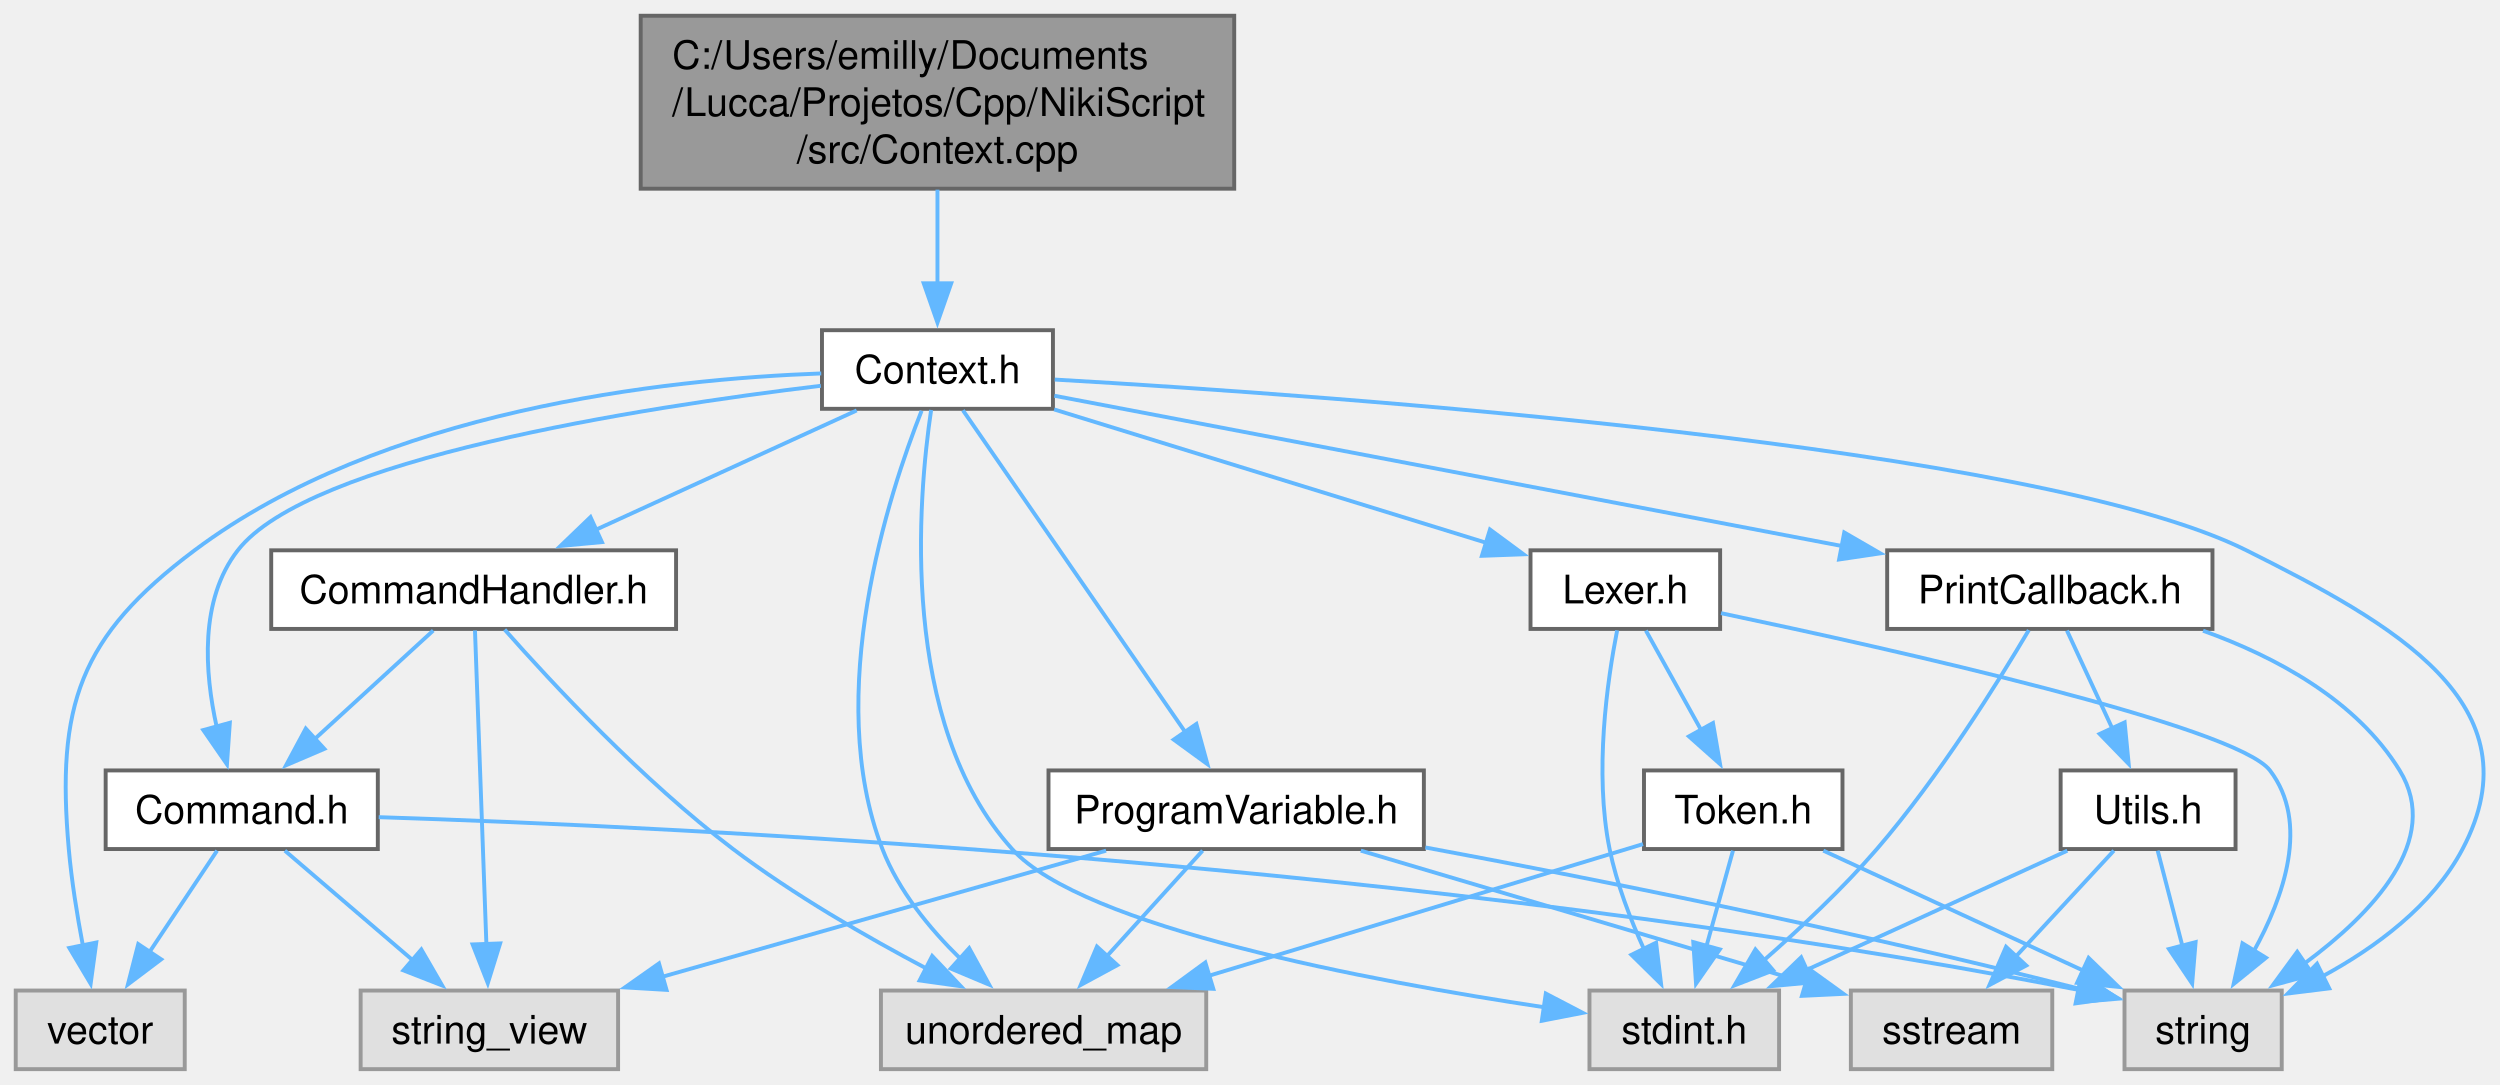
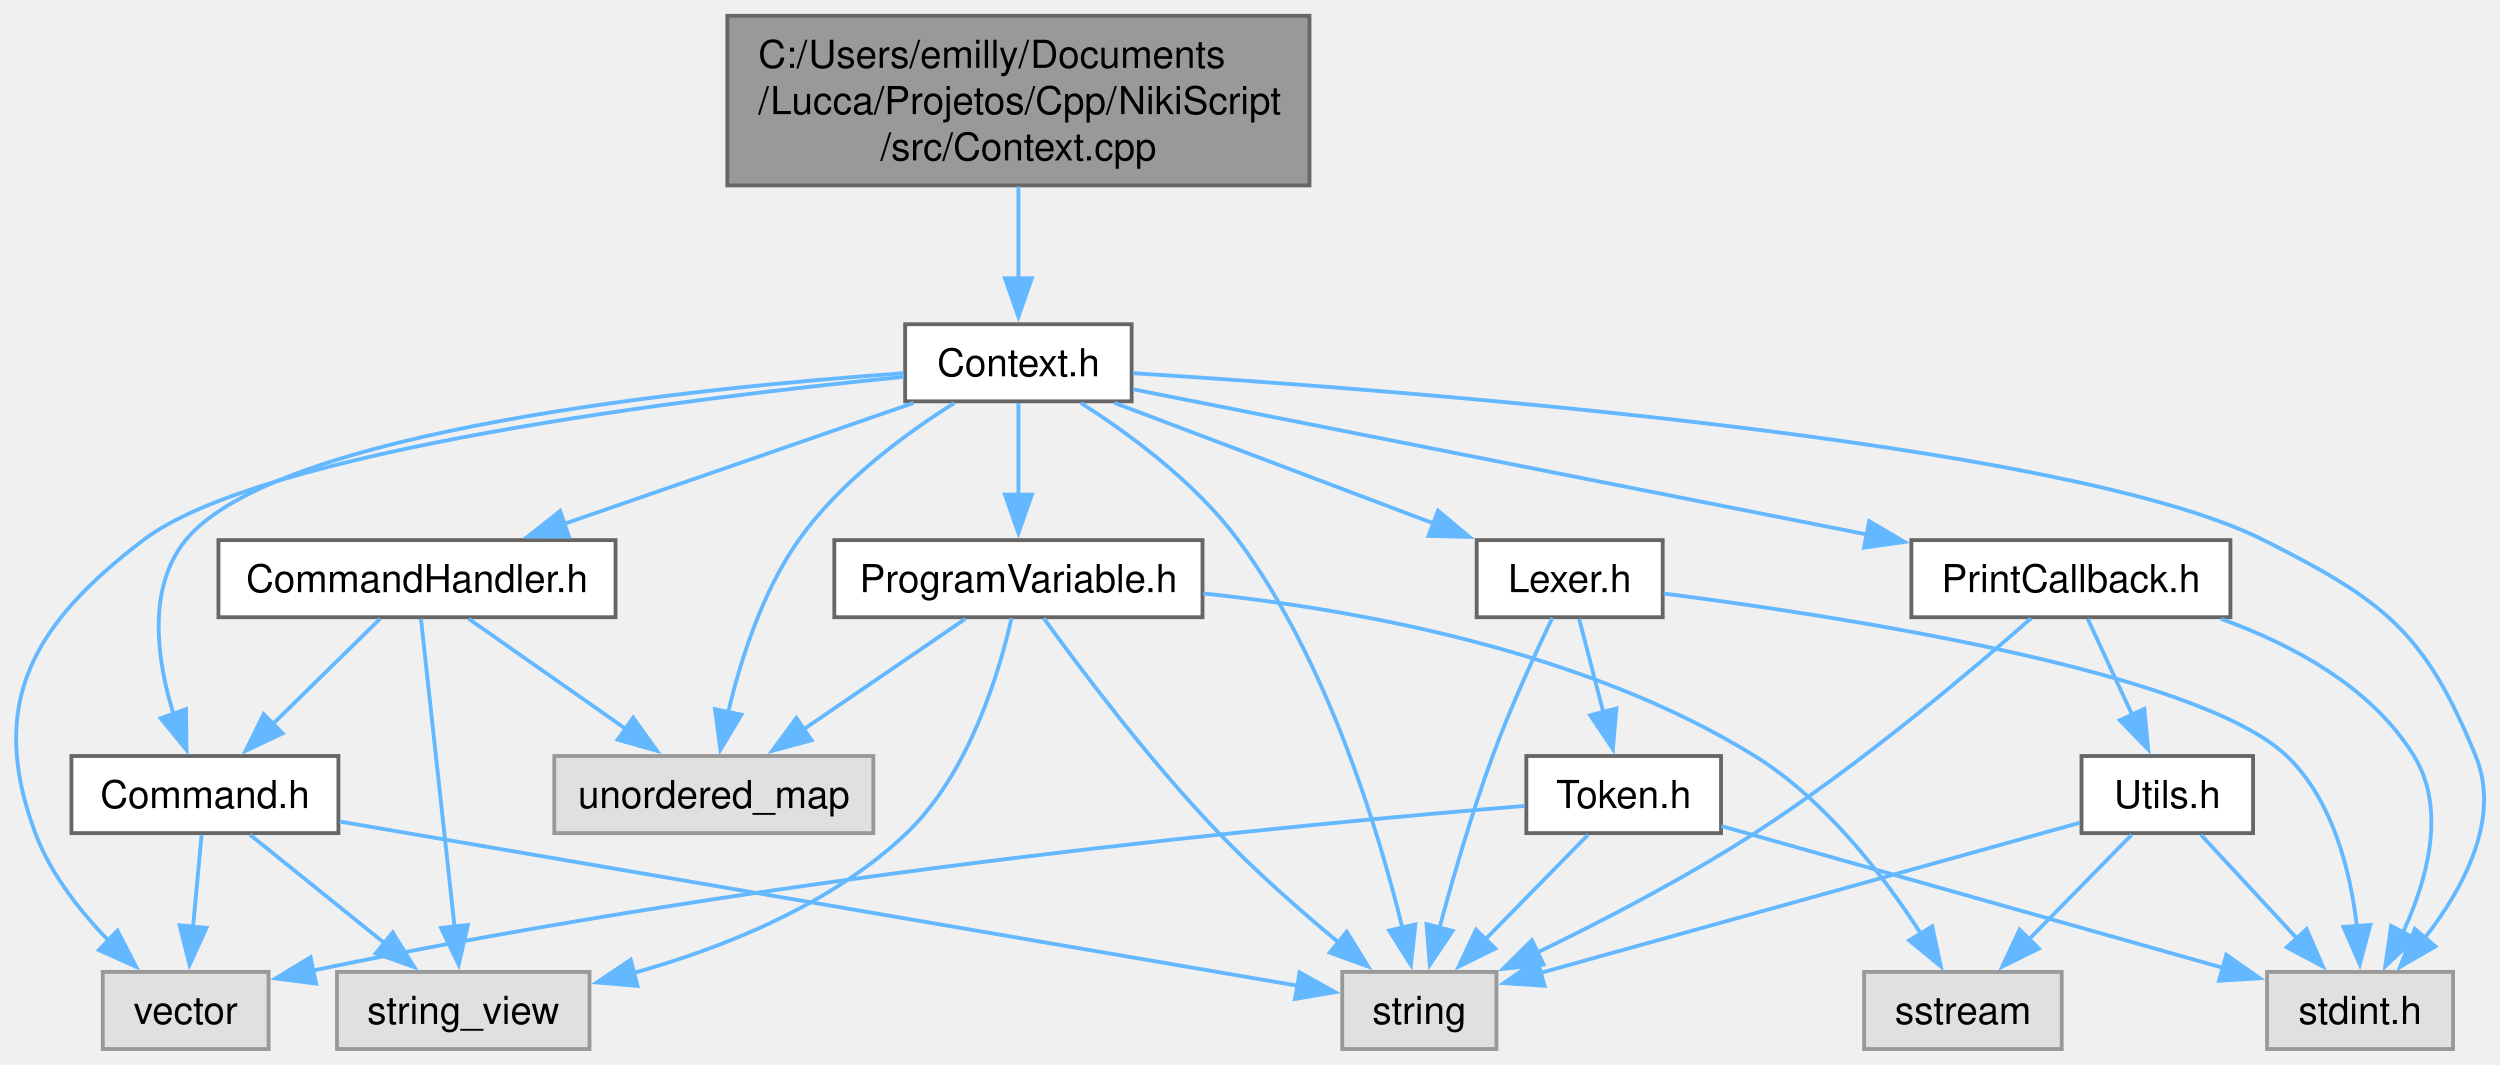
- <svg xmlns="http://www.w3.org/2000/svg" xmlns:xlink="http://www.w3.org/1999/xlink" width="636pt" height="276pt" viewBox="0.00 0.00 636.03 276.00">
+ <svg xmlns="http://www.w3.org/2000/svg" xmlns:xlink="http://www.w3.org/1999/xlink" width="648pt" height="276pt" viewBox="0.00 0.00 648.46 276.00">
  <g id="graph0" class="graph" transform="scale(1 1) rotate(0) translate(4 272)">
    <g id="Node000001" class="node">
      <g id="a_Node000001">
        <a xlink:title=" ">
-           <polygon fill="#999999" stroke="#666666" points="310,-268 159,-268 159,-224 310,-224 310,-268" />
-           <text text-anchor="start" x="167" y="-254.5" font-family="Helvetica,sans-Serif" font-size="10.00">C:/Users/emilly/Documents</text>
-           <text text-anchor="start" x="167" y="-242.5" font-family="Helvetica,sans-Serif" font-size="10.00">/Lucca/Projetos/Cpp/NikiScript</text>
-           <text text-anchor="middle" x="234.5" y="-230.5" font-family="Helvetica,sans-Serif" font-size="10.00">/src/Context.cpp</text>
+           <polygon fill="#999999" stroke="#666666" points="335.66,-268 184.66,-268 184.66,-224 335.66,-224 335.66,-268" />
+           <text text-anchor="start" x="192.66" y="-254.5" font-family="Helvetica,sans-Serif" font-size="10.00">C:/Users/emilly/Documents</text>
+           <text text-anchor="start" x="192.66" y="-242.5" font-family="Helvetica,sans-Serif" font-size="10.00">/Lucca/Projetos/Cpp/NikiScript</text>
+           <text text-anchor="middle" x="260.16" y="-230.5" font-family="Helvetica,sans-Serif" font-size="10.00">/src/Context.cpp</text>
        </a>
      </g>
    </g>
    <g id="Node000002" class="node">
      <g id="a_Node000002">
        <a xlink:href="_context_8h.html" target="_top" xlink:title=" ">
-           <polygon fill="white" stroke="#666666" points="263.88,-188 205.12,-188 205.12,-168 263.88,-168 263.88,-188" />
-           <text text-anchor="middle" x="234.5" y="-174.5" font-family="Helvetica,sans-Serif" font-size="10.00">Context.h</text>
+           <polygon fill="white" stroke="#666666" points="289.53,-188 230.78,-188 230.78,-168 289.53,-168 289.53,-188" />
+           <text text-anchor="middle" x="260.16" y="-174.5" font-family="Helvetica,sans-Serif" font-size="10.00">Context.h</text>
        </a>
      </g>
    </g>
    <g id="edge1_Node000001_Node000002" class="edge">
      <g id="a_edge1_Node000001_Node000002">
        <a xlink:title=" ">
-           <path fill="none" stroke="#63b8ff" d="M234.5,-223.75C234.5,-216.13 234.5,-207.53 234.5,-199.93" />
-           <polygon fill="#63b8ff" stroke="#63b8ff" points="238,-199.93 234.5,-189.93 231,-199.93 238,-199.93" />
+           <path fill="none" stroke="#63b8ff" d="M260.16,-223.75C260.16,-216.13 260.16,-207.53 260.16,-199.93" />
+           <polygon fill="#63b8ff" stroke="#63b8ff" points="263.66,-199.93 260.16,-189.93 256.66,-199.93 263.66,-199.93" />
        </a>
      </g>
    </g>
    <g id="Node000003" class="node">
      <g id="a_Node000003">
        <a xlink:title=" ">
-           <polygon fill="#e0e0e0" stroke="#999999" points="43,-20 0,-20 0,0 43,0 43,-20" />
-           <text text-anchor="middle" x="21.5" y="-6.5" font-family="Helvetica,sans-Serif" font-size="10.00">vector</text>
+           <polygon fill="#e0e0e0" stroke="#999999" points="65.66,-20 22.66,-20 22.66,0 65.66,0 65.66,-20" />
+           <text text-anchor="middle" x="44.16" y="-6.5" font-family="Helvetica,sans-Serif" font-size="10.00">vector</text>
        </a>
      </g>
    </g>
    <g id="edge2_Node000002_Node000003" class="edge">
      <g id="a_edge2_Node000002_Node000003">
        <a xlink:title=" ">
-           <path fill="none" stroke="#63b8ff" d="M204.93,-177C164.94,-175.55 93.16,-167.68 45.5,-132 16.16,-110.03 10.28,-92.51 13.5,-56 14.21,-47.9 15.64,-39.08 17.09,-31.41" />
-           <polygon fill="#63b8ff" stroke="#63b8ff" points="20.49,-32.22 19.06,-21.73 13.64,-30.83 20.49,-32.22" />
+           <path fill="none" stroke="#63b8ff" d="M230.44,-174.35C176.18,-169.01 63.83,-155.39 33.16,-132 4.53,-110.17 -7.42,-89.73 5.16,-56 9.14,-45.33 16.92,-35.51 24.48,-27.79" />
+           <polygon fill="#63b8ff" stroke="#63b8ff" points="26.46,-30.73 31.32,-21.32 21.65,-25.65 26.46,-30.73" />
        </a>
      </g>
    </g>
    <g id="Node000004" class="node">
      <g id="a_Node000004">
        <a xlink:title=" ">
-           <polygon fill="#e0e0e0" stroke="#999999" points="448.62,-20 400.38,-20 400.38,0 448.62,0 448.62,-20" />
-           <text text-anchor="middle" x="424.5" y="-6.5" font-family="Helvetica,sans-Serif" font-size="10.00">stdint.h</text>
+           <polygon fill="#e0e0e0" stroke="#999999" points="632.28,-20 584.03,-20 584.03,0 632.28,0 632.28,-20" />
+           <text text-anchor="middle" x="608.16" y="-6.5" font-family="Helvetica,sans-Serif" font-size="10.00">stdint.h</text>
        </a>
      </g>
    </g>
    <g id="edge3_Node000002_Node000004" class="edge">
      <g id="a_edge3_Node000002_Node000004">
        <a xlink:title=" ">
-           <path fill="none" stroke="#63b8ff" d="M232.89,-167.71C229.57,-145.35 224.57,-88.03 253.5,-56 271.44,-36.13 344.31,-22.45 388.93,-15.74" />
-           <polygon fill="#63b8ff" stroke="#63b8ff" points="389.27,-19.23 398.66,-14.33 388.26,-12.31 389.27,-19.23" />
+           <path fill="none" stroke="#63b8ff" d="M289.87,-175.3C359.66,-170.93 531.96,-157.78 583.16,-132 614.32,-116.31 624.95,-108.29 638.16,-76 644.82,-59.71 634.93,-41.55 624.76,-28.57" />
+           <polygon fill="#63b8ff" stroke="#63b8ff" points="627.69,-26.61 618.53,-21.29 622.37,-31.17 627.69,-26.61" />
        </a>
      </g>
    </g>
    <g id="Node000005" class="node">
      <g id="a_Node000005">
        <a xlink:title=" ">
-           <polygon fill="#e0e0e0" stroke="#999999" points="576.5,-20 536.5,-20 536.5,0 576.5,0 576.5,-20" />
-           <text text-anchor="middle" x="556.5" y="-6.5" font-family="Helvetica,sans-Serif" font-size="10.00">string</text>
+           <polygon fill="#e0e0e0" stroke="#999999" points="384.16,-20 344.16,-20 344.16,0 384.16,0 384.16,-20" />
+           <text text-anchor="middle" x="364.16" y="-6.5" font-family="Helvetica,sans-Serif" font-size="10.00">string</text>
        </a>
      </g>
    </g>
    <g id="edge4_Node000002_Node000005" class="edge">
      <g id="a_edge4_Node000002_Node000005">
        <a xlink:title=" ">
-           <path fill="none" stroke="#63b8ff" d="M264.34,-175.44C335.75,-171.31 514.49,-158.55 567.5,-132 604.78,-113.33 641.98,-92.86 622.5,-56 614.86,-41.54 600.25,-30.85 586.71,-23.53" />
-           <polygon fill="#63b8ff" stroke="#63b8ff" points="588.58,-20.55 578.06,-19.25 585.48,-26.82 588.58,-20.55" />
+           <path fill="none" stroke="#63b8ff" d="M276.37,-167.58C288.98,-159.53 306.14,-146.9 317.16,-132 340.19,-100.84 353.49,-56.95 359.74,-31.49" />
+           <polygon fill="#63b8ff" stroke="#63b8ff" points="363.14,-32.32 361.97,-21.79 356.31,-30.74 363.14,-32.32" />
        </a>
      </g>
    </g>
    <g id="Node000006" class="node">
      <g id="a_Node000006">
        <a xlink:title=" ">
-           <polygon fill="#e0e0e0" stroke="#999999" points="302.88,-20 220.12,-20 220.12,0 302.88,0 302.88,-20" />
-           <text text-anchor="middle" x="261.5" y="-6.5" font-family="Helvetica,sans-Serif" font-size="10.00">unordered_map</text>
+           <polygon fill="#e0e0e0" stroke="#999999" points="222.53,-76 139.78,-76 139.78,-56 222.53,-56 222.53,-76" />
+           <text text-anchor="middle" x="181.16" y="-62.5" font-family="Helvetica,sans-Serif" font-size="10.00">unordered_map</text>
        </a>
      </g>
    </g>
    <g id="edge5_Node000002_Node000006" class="edge">
      <g id="a_edge5_Node000002_Node000006">
        <a xlink:title=" ">
-           <path fill="none" stroke="#63b8ff" d="M230.47,-167.51C222.19,-146.59 205.3,-95.24 220.5,-56 224.6,-45.4 232.49,-35.77 240.27,-28.16" />
-           <polygon fill="#63b8ff" stroke="#63b8ff" points="242.57,-30.79 247.66,-21.49 237.89,-25.59 242.57,-30.79" />
+           <path fill="none" stroke="#63b8ff" d="M243.51,-167.55C230.82,-159.56 213.77,-147.04 203.16,-132 193.69,-118.58 188.04,-100.78 184.84,-87.19" />
+           <polygon fill="#63b8ff" stroke="#63b8ff" points="188.32,-86.72 182.86,-77.63 181.47,-88.14 188.32,-86.72" />
        </a>
      </g>
    </g>
    <g id="Node000007" class="node">
      <g id="a_Node000007">
        <a xlink:href="_command_8h.html" target="_top" xlink:title=" ">
-           <polygon fill="white" stroke="#666666" points="92.12,-76 22.88,-76 22.88,-56 92.12,-56 92.12,-76" />
-           <text text-anchor="middle" x="57.5" y="-62.5" font-family="Helvetica,sans-Serif" font-size="10.00">Command.h</text>
+           <polygon fill="white" stroke="#666666" points="83.78,-76 14.53,-76 14.53,-56 83.78,-56 83.78,-76" />
+           <text text-anchor="middle" x="49.16" y="-62.5" font-family="Helvetica,sans-Serif" font-size="10.00">Command.h</text>
        </a>
      </g>
    </g>
    <g id="edge6_Node000002_Node000007" class="edge">
      <g id="a_edge6_Node000002_Node000007">
        <a xlink:title=" ">
-           <path fill="none" stroke="#63b8ff" d="M204.83,-173.86C159.05,-168.33 74.57,-155.2 56.5,-132 46.74,-119.46 48.02,-101.06 51.14,-87.03" />
-           <polygon fill="#63b8ff" stroke="#63b8ff" points="54.47,-88.12 53.74,-77.55 47.72,-86.27 54.47,-88.12" />
+           <path fill="none" stroke="#63b8ff" d="M230.34,-175.29C176.69,-171.52 67.3,-160.46 44.16,-132 34.01,-119.51 36.67,-100.85 41.05,-86.72" />
+           <polygon fill="#63b8ff" stroke="#63b8ff" points="44.25,-88.16 44.37,-77.57 37.67,-85.78 44.25,-88.16" />
        </a>
      </g>
    </g>
    <g id="Node000009" class="node">
      <g id="a_Node000009">
        <a xlink:href="_command_handler_8h.html" target="_top" xlink:title=" ">
-           <polygon fill="white" stroke="#666666" points="168,-132 65,-132 65,-112 168,-112 168,-132" />
-           <text text-anchor="middle" x="116.5" y="-118.5" font-family="Helvetica,sans-Serif" font-size="10.00">CommandHandler.h</text>
+           <polygon fill="white" stroke="#666666" points="155.66,-132 52.66,-132 52.66,-112 155.66,-112 155.66,-132" />
+           <text text-anchor="middle" x="104.16" y="-118.5" font-family="Helvetica,sans-Serif" font-size="10.00">CommandHandler.h</text>
        </a>
      </g>
    </g>
    <g id="edge10_Node000002_Node000009" class="edge">
      <g id="a_edge10_Node000002_Node000009">
        <a xlink:title=" ">
-           <path fill="none" stroke="#63b8ff" d="M213.95,-167.59C195.62,-159.21 168.51,-146.8 147.54,-137.21" />
-           <polygon fill="#63b8ff" stroke="#63b8ff" points="149.14,-134.09 138.59,-133.11 146.23,-140.45 149.14,-134.09" />
+           <path fill="none" stroke="#63b8ff" d="M232.99,-167.59C207.86,-158.9 170.28,-145.89 142.18,-136.16" />
+           <polygon fill="#63b8ff" stroke="#63b8ff" points="143.57,-132.94 132.97,-132.97 141.28,-139.55 143.57,-132.94" />
        </a>
      </g>
    </g>
    <g id="Node000010" class="node">
      <g id="a_Node000010">
        <a xlink:href="_print_callback_8h.html" target="_top" xlink:title=" ">
-           <polygon fill="white" stroke="#666666" points="558.88,-132 476.12,-132 476.12,-112 558.88,-112 558.88,-132" />
-           <text text-anchor="middle" x="517.5" y="-118.5" font-family="Helvetica,sans-Serif" font-size="10.00">PrintCallback.h</text>
+           <polygon fill="white" stroke="#666666" points="574.53,-132 491.78,-132 491.78,-112 574.53,-112 574.53,-132" />
+           <text text-anchor="middle" x="533.16" y="-118.5" font-family="Helvetica,sans-Serif" font-size="10.00">PrintCallback.h</text>
        </a>
      </g>
    </g>
    <g id="edge14_Node000002_Node000010" class="edge">
      <g id="a_edge14_Node000002_Node000010">
        <a xlink:title=" ">
-           <path fill="none" stroke="#63b8ff" d="M264.25,-171.32C311.85,-162.24 405.75,-144.32 464.88,-133.04" />
-           <polygon fill="#63b8ff" stroke="#63b8ff" points="465.2,-136.54 474.37,-131.23 463.89,-129.67 465.2,-136.54" />
+           <path fill="none" stroke="#63b8ff" d="M289.89,-171.12C335.53,-162.09 423.51,-144.69 480.21,-133.47" />
+           <polygon fill="#63b8ff" stroke="#63b8ff" points="480.85,-136.92 489.98,-131.54 479.49,-130.05 480.85,-136.92" />
        </a>
      </g>
    </g>
    <g id="Node000013" class="node">
      <g id="a_Node000013">
        <a xlink:href="_program_variable_8h.html" target="_top" xlink:title=" ">
-           <polygon fill="white" stroke="#666666" points="358.25,-76 262.75,-76 262.75,-56 358.25,-56 358.25,-76" />
-           <text text-anchor="middle" x="310.5" y="-62.5" font-family="Helvetica,sans-Serif" font-size="10.00">ProgramVariable.h</text>
+           <polygon fill="white" stroke="#666666" points="307.91,-132 212.41,-132 212.41,-112 307.91,-112 307.91,-132" />
+           <text text-anchor="middle" x="260.16" y="-118.5" font-family="Helvetica,sans-Serif" font-size="10.00">ProgramVariable.h</text>
        </a>
      </g>
    </g>
    <g id="edge21_Node000002_Node000013" class="edge">
      <g id="a_edge21_Node000002_Node000013">
        <a xlink:title=" ">
-           <path fill="none" stroke="#63b8ff" d="M240.98,-167.62C253.49,-149.52 281.17,-109.45 297.58,-85.7" />
-           <polygon fill="#63b8ff" stroke="#63b8ff" points="300.37,-87.82 303.18,-77.6 294.61,-83.84 300.37,-87.82" />
+           <path fill="none" stroke="#63b8ff" d="M260.16,-167.59C260.16,-161.01 260.16,-151.96 260.16,-143.73" />
+           <polygon fill="#63b8ff" stroke="#63b8ff" points="263.66,-143.81 260.16,-133.81 256.66,-143.81 263.66,-143.81" />
        </a>
      </g>
    </g>
    <g id="Node000014" class="node">
      <g id="a_Node000014">
        <a xlink:href="_lexer_8h.html" target="_top" xlink:title=" ">
-           <polygon fill="white" stroke="#666666" points="433.62,-132 385.38,-132 385.38,-112 433.62,-112 433.62,-132" />
-           <text text-anchor="middle" x="409.5" y="-118.5" font-family="Helvetica,sans-Serif" font-size="10.00">Lexer.h</text>
+           <polygon fill="white" stroke="#666666" points="427.28,-132 379.03,-132 379.03,-112 427.28,-112 427.28,-132" />
+           <text text-anchor="middle" x="403.16" y="-118.5" font-family="Helvetica,sans-Serif" font-size="10.00">Lexer.h</text>
        </a>
      </g>
    </g>
    <g id="edge26_Node000002_Node000014" class="edge">
      <g id="a_edge26_Node000002_Node000014">
        <a xlink:title=" ">
-           <path fill="none" stroke="#63b8ff" d="M264.19,-167.84C294.63,-158.45 341.97,-143.84 374.29,-133.86" />
-           <polygon fill="#63b8ff" stroke="#63b8ff" points="375.07,-137.29 383.6,-130.99 373.01,-130.6 375.07,-137.29" />
+           <path fill="none" stroke="#63b8ff" d="M285.07,-167.59C308.03,-158.92 342.36,-145.96 368.09,-136.24" />
+           <polygon fill="#63b8ff" stroke="#63b8ff" points="369,-139.64 377.12,-132.83 366.53,-133.09 369,-139.64" />
        </a>
      </g>
    </g>
    <g id="edge7_Node000007_Node000003" class="edge">
      <g id="a_edge7_Node000007_Node000003">
        <a xlink:title=" ">
-           <path fill="none" stroke="#63b8ff" d="M51.23,-55.59C46.48,-48.47 39.8,-38.45 33.98,-29.72" />
-           <polygon fill="#63b8ff" stroke="#63b8ff" points="37,-27.94 28.54,-21.56 31.17,-31.82 37,-27.94" />
+           <path fill="none" stroke="#63b8ff" d="M48.29,-55.59C47.68,-49.01 46.84,-39.96 46.08,-31.73" />
+           <polygon fill="#63b8ff" stroke="#63b8ff" points="49.57,-31.44 45.16,-21.81 42.6,-32.09 49.57,-31.44" />
        </a>
      </g>
    </g>
    <g id="edge9_Node000007_Node000005" class="edge">
      <g id="a_edge9_Node000007_Node000005">
        <a xlink:title=" ">
-           <path fill="none" stroke="#63b8ff" d="M92.35,-64.11C169.12,-61.62 358.59,-52.64 525.11,-20.1" />
-           <polygon fill="#63b8ff" stroke="#63b8ff" points="525.43,-23.6 534.56,-18.22 524.06,-16.74 525.43,-23.6" />
+           <path fill="none" stroke="#63b8ff" d="M84.07,-59.01C145.82,-48.43 273.33,-26.57 332.6,-16.41" />
+           <polygon fill="#63b8ff" stroke="#63b8ff" points="333.08,-19.88 342.34,-14.74 331.89,-12.98 333.08,-19.88" />
        </a>
      </g>
    </g>
    <g id="Node000008" class="node">
      <g id="a_Node000008">
        <a xlink:title=" ">
-           <polygon fill="#e0e0e0" stroke="#999999" points="153.25,-20 87.75,-20 87.75,0 153.25,0 153.25,-20" />
-           <text text-anchor="middle" x="120.5" y="-6.5" font-family="Helvetica,sans-Serif" font-size="10.00">string_view</text>
+           <polygon fill="#e0e0e0" stroke="#999999" points="148.91,-20 83.41,-20 83.41,0 148.91,0 148.91,-20" />
+           <text text-anchor="middle" x="116.16" y="-6.5" font-family="Helvetica,sans-Serif" font-size="10.00">string_view</text>
        </a>
      </g>
    </g>
    <g id="edge8_Node000007_Node000008" class="edge">
      <g id="a_edge8_Node000007_Node000008">
        <a xlink:title=" ">
-           <path fill="none" stroke="#63b8ff" d="M68.47,-55.59C77.42,-47.93 90.27,-36.91 100.96,-27.75" />
-           <polygon fill="#63b8ff" stroke="#63b8ff" points="103.19,-30.45 108.5,-21.28 98.63,-25.13 103.19,-30.45" />
+           <path fill="none" stroke="#63b8ff" d="M60.83,-55.59C70.44,-47.85 84.29,-36.69 95.73,-27.47" />
+           <polygon fill="#63b8ff" stroke="#63b8ff" points="97.85,-30.25 103.44,-21.25 93.46,-24.8 97.85,-30.25" />
        </a>
      </g>
    </g>
    <g id="edge11_Node000009_Node000006" class="edge">
      <g id="a_edge11_Node000009_Node000006">
        <a xlink:title=" ">
-           <path fill="none" stroke="#63b8ff" d="M124.39,-111.83C136.16,-98.51 159.42,-73.47 182.5,-56 197.84,-44.39 216.48,-33.64 231.8,-25.55" />
-           <polygon fill="#63b8ff" stroke="#63b8ff" points="233.16,-28.79 240.45,-21.1 229.96,-22.57 233.16,-28.79" />
+           <path fill="none" stroke="#63b8ff" d="M117.57,-111.59C128.77,-103.74 144.97,-92.38 158.22,-83.09" />
+           <polygon fill="#63b8ff" stroke="#63b8ff" points="160.23,-85.96 166.4,-77.35 156.21,-80.22 160.23,-85.96" />
        </a>
      </g>
    </g>
    <g id="edge13_Node000009_Node000007" class="edge">
      <g id="a_edge13_Node000009_Node000007">
        <a xlink:title=" ">
-           <path fill="none" stroke="#63b8ff" d="M106.22,-111.59C97.93,-104.01 86.05,-93.13 76.1,-84.02" />
-           <polygon fill="#63b8ff" stroke="#63b8ff" points="78.52,-81.49 68.78,-77.32 73.79,-86.65 78.52,-81.49" />
+           <path fill="none" stroke="#63b8ff" d="M94.58,-111.59C86.93,-104.08 76,-93.35 66.78,-84.3" />
+           <polygon fill="#63b8ff" stroke="#63b8ff" points="69.3,-81.87 59.71,-77.36 64.39,-86.86 69.3,-81.87" />
        </a>
      </g>
    </g>
    <g id="edge12_Node000009_Node000008" class="edge">
      <g id="a_edge12_Node000009_Node000008">
        <a xlink:title=" ">
-           <path fill="none" stroke="#63b8ff" d="M116.84,-111.62C117.48,-94.01 118.88,-55.59 119.75,-31.65" />
-           <polygon fill="#63b8ff" stroke="#63b8ff" points="123.24,-31.99 120.1,-21.87 116.24,-31.73 123.24,-31.99" />
+           <path fill="none" stroke="#63b8ff" d="M105.18,-111.62C107.1,-94.01 111.29,-55.59 113.91,-31.65" />
+           <polygon fill="#63b8ff" stroke="#63b8ff" points="117.37,-32.18 114.97,-21.86 110.41,-31.42 117.37,-32.18" />
        </a>
      </g>
    </g>
    <g id="edge15_Node000010_Node000004" class="edge">
      <g id="a_edge15_Node000010_Node000004">
        <a xlink:title=" ">
-           <path fill="none" stroke="#63b8ff" d="M512.15,-111.69C504.42,-98.62 489.34,-74.37 473.5,-56 464.79,-45.9 453.96,-35.75 444.71,-27.66" />
-           <polygon fill="#63b8ff" stroke="#63b8ff" points="447.14,-25.13 437.26,-21.3 442.6,-30.46 447.14,-25.13" />
+           <path fill="none" stroke="#63b8ff" d="M572.15,-111.54C590.7,-104.88 611.19,-93.85 622.16,-76 630.66,-62.17 625.6,-43.92 619.31,-30.28" />
+           <polygon fill="#63b8ff" stroke="#63b8ff" points="622.43,-28.7 614.71,-21.45 616.22,-31.93 622.43,-28.7" />
        </a>
      </g>
    </g>
    <g id="edge16_Node000010_Node000005" class="edge">
      <g id="a_edge16_Node000010_Node000005">
        <a xlink:title=" ">
-           <path fill="none" stroke="#63b8ff" d="M556.49,-111.54C575.04,-104.88 595.53,-93.85 606.5,-76 617.39,-58.3 599.6,-39.65 582.3,-26.89" />
-           <polygon fill="#63b8ff" stroke="#63b8ff" points="584.4,-24.08 574.18,-21.31 580.44,-29.85 584.4,-24.08" />
+           <path fill="none" stroke="#63b8ff" d="M522.78,-111.69C507.68,-98.4 478.47,-73.65 451.16,-56 433.06,-44.3 411.57,-33.16 394.47,-24.89" />
+           <polygon fill="#63b8ff" stroke="#63b8ff" points="396.37,-21.92 385.83,-20.78 393.36,-28.24 396.37,-21.92" />
        </a>
      </g>
    </g>
    <g id="Node000011" class="node">
      <g id="a_Node000011">
        <a xlink:href="_utils_8h.html" target="_top" xlink:title=" ">
-           <polygon fill="white" stroke="#666666" points="564.75,-76 520.25,-76 520.25,-56 564.75,-56 564.75,-76" />
-           <text text-anchor="middle" x="542.5" y="-62.5" font-family="Helvetica,sans-Serif" font-size="10.00">Utils.h</text>
+           <polygon fill="white" stroke="#666666" points="580.41,-76 535.91,-76 535.91,-56 580.41,-56 580.41,-76" />
+           <text text-anchor="middle" x="558.16" y="-62.5" font-family="Helvetica,sans-Serif" font-size="10.00">Utils.h</text>
        </a>
      </g>
    </g>
    <g id="edge17_Node000010_Node000011" class="edge">
      <g id="a_edge17_Node000010_Node000011">
        <a xlink:title=" ">
-           <path fill="none" stroke="#63b8ff" d="M521.85,-111.59C525.05,-104.7 529.49,-95.1 533.44,-86.57" />
-           <polygon fill="#63b8ff" stroke="#63b8ff" points="536.53,-88.22 537.56,-77.67 530.18,-85.28 536.53,-88.22" />
+           <path fill="none" stroke="#63b8ff" d="M537.51,-111.59C540.7,-104.7 545.15,-95.1 549.1,-86.57" />
+           <polygon fill="#63b8ff" stroke="#63b8ff" points="552.19,-88.22 553.22,-77.67 545.84,-85.28 552.19,-88.22" />
        </a>
      </g>
    </g>
    <g id="edge18_Node000011_Node000004" class="edge">
      <g id="a_edge18_Node000011_Node000004">
        <a xlink:title=" ">
-           <path fill="none" stroke="#63b8ff" d="M521.95,-55.59C503.62,-47.21 476.51,-34.8 455.54,-25.21" />
-           <polygon fill="#63b8ff" stroke="#63b8ff" points="457.14,-22.09 446.59,-21.11 454.23,-28.45 457.14,-22.09" />
+           <path fill="none" stroke="#63b8ff" d="M566.87,-55.59C573.75,-48.16 583.55,-37.58 591.88,-28.58" />
+           <polygon fill="#63b8ff" stroke="#63b8ff" points="594.3,-31.12 598.52,-21.41 589.16,-26.37 594.3,-31.12" />
        </a>
      </g>
    </g>
    <g id="edge19_Node000011_Node000005" class="edge">
      <g id="a_edge19_Node000011_Node000005">
        <a xlink:title=" ">
-           <path fill="none" stroke="#63b8ff" d="M544.94,-55.59C546.67,-48.93 549.05,-39.75 551.2,-31.44" />
-           <polygon fill="#63b8ff" stroke="#63b8ff" points="554.59,-32.32 553.71,-21.76 547.81,-30.56 554.59,-32.32" />
+           <path fill="none" stroke="#63b8ff" d="M535.53,-58.7C500.94,-49.07 434.83,-30.67 395.6,-19.75" />
+           <polygon fill="#63b8ff" stroke="#63b8ff" points="396.63,-16.4 386.05,-17.09 394.75,-23.15 396.63,-16.4" />
        </a>
      </g>
    </g>
    <g id="Node000012" class="node">
      <g id="a_Node000012">
        <a xlink:title=" ">
-           <polygon fill="#e0e0e0" stroke="#999999" points="518.12,-20 466.88,-20 466.88,0 518.12,0 518.12,-20" />
-           <text text-anchor="middle" x="492.5" y="-6.5" font-family="Helvetica,sans-Serif" font-size="10.00">sstream</text>
+           <polygon fill="#e0e0e0" stroke="#999999" points="530.78,-20 479.53,-20 479.53,0 530.78,0 530.78,-20" />
+           <text text-anchor="middle" x="505.16" y="-6.5" font-family="Helvetica,sans-Serif" font-size="10.00">sstream</text>
        </a>
      </g>
    </g>
    <g id="edge20_Node000011_Node000012" class="edge">
      <g id="a_edge20_Node000011_Node000012">
        <a xlink:title=" ">
-           <path fill="none" stroke="#63b8ff" d="M533.79,-55.59C526.91,-48.16 517.11,-37.58 508.78,-28.58" />
-           <polygon fill="#63b8ff" stroke="#63b8ff" points="511.5,-26.37 502.14,-21.41 506.36,-31.12 511.5,-26.37" />
+           <path fill="none" stroke="#63b8ff" d="M548.93,-55.59C541.56,-48.08 531.03,-37.35 522.14,-28.3" />
+           <polygon fill="#63b8ff" stroke="#63b8ff" points="524.85,-26.06 515.35,-21.38 519.85,-30.97 524.85,-26.06" />
        </a>
      </g>
    </g>
    <g id="edge22_Node000013_Node000005" class="edge">
      <g id="a_edge22_Node000013_Node000005">
        <a xlink:title=" ">
-           <path fill="none" stroke="#63b8ff" d="M358.64,-56.4C400.41,-48.63 462.67,-36.3 525.4,-20.35" />
-           <polygon fill="#63b8ff" stroke="#63b8ff" points="526.01,-23.81 534.82,-17.92 524.27,-17.03 526.01,-23.81" />
+           <path fill="none" stroke="#63b8ff" d="M266.73,-111.74C276.15,-98.72 294.32,-74.54 312.16,-56 321.82,-45.96 333.48,-35.72 343.31,-27.55" />
+           <polygon fill="#63b8ff" stroke="#63b8ff" points="345.33,-30.42 350.87,-21.39 340.91,-24.99 345.33,-30.42" />
        </a>
      </g>
    </g>
    <g id="edge25_Node000013_Node000006" class="edge">
      <g id="a_edge25_Node000013_Node000006">
        <a xlink:title=" ">
-           <path fill="none" stroke="#63b8ff" d="M301.96,-55.59C295.22,-48.16 285.61,-37.58 277.46,-28.58" />
-           <polygon fill="#63b8ff" stroke="#63b8ff" points="280.27,-26.47 270.95,-21.42 275.08,-31.18 280.27,-26.47" />
+           <path fill="none" stroke="#63b8ff" d="M246.4,-111.59C234.8,-103.67 217.96,-92.16 204.3,-82.82" />
+           <polygon fill="#63b8ff" stroke="#63b8ff" points="206.51,-80.09 196.28,-77.33 202.56,-85.87 206.51,-80.09" />
        </a>
      </g>
    </g>
    <g id="edge23_Node000013_Node000008" class="edge">
      <g id="a_edge23_Node000013_Node000008">
        <a xlink:title=" ">
-           <path fill="none" stroke="#63b8ff" d="M277.4,-55.59C246.03,-46.68 198.71,-33.23 164.24,-23.43" />
-           <polygon fill="#63b8ff" stroke="#63b8ff" points="165.57,-20.17 154.99,-20.8 163.65,-26.9 165.57,-20.17" />
+           <path fill="none" stroke="#63b8ff" d="M258.37,-111.74C255.22,-97.83 247.43,-71.53 231.16,-56 211.77,-37.49 183.88,-26.33 160.43,-19.75" />
+           <polygon fill="#63b8ff" stroke="#63b8ff" points="161.35,-16.37 150.79,-17.26 159.6,-23.15 161.35,-16.37" />
        </a>
      </g>
    </g>
    <g id="edge24_Node000013_Node000012" class="edge">
      <g id="a_edge24_Node000013_Node000012">
        <a xlink:title=" ">
-           <path fill="none" stroke="#63b8ff" d="M342.2,-55.59C373.86,-46.2 422.48,-31.77 455.8,-21.89" />
-           <polygon fill="#63b8ff" stroke="#63b8ff" points="456.42,-25.36 465.01,-19.16 454.43,-18.65 456.42,-25.36" />
+           <path fill="none" stroke="#63b8ff" d="M308.12,-118.17C348.83,-113.87 407.42,-103.08 451.16,-76 469.63,-64.56 484.8,-44.61 494.3,-29.82" />
+           <polygon fill="#63b8ff" stroke="#63b8ff" points="497.19,-31.81 499.41,-21.45 491.21,-28.17 497.19,-31.81" />
        </a>
      </g>
    </g>
    <g id="edge27_Node000014_Node000004" class="edge">
      <g id="a_edge27_Node000014_Node000004">
        <a xlink:title=" ">
-           <path fill="none" stroke="#63b8ff" d="M407.42,-111.64C404.92,-98.91 401.55,-75.5 405.5,-56 407.26,-47.29 410.77,-38.17 414.29,-30.43" />
-           <polygon fill="#63b8ff" stroke="#63b8ff" points="417.33,-32.18 418.6,-21.66 411.05,-29.09 417.33,-32.18" />
+           <path fill="none" stroke="#63b8ff" d="M427.54,-118.14C472.51,-112.4 566.02,-98.07 589.16,-76 601.13,-64.58 605.68,-46.06 607.35,-31.71" />
+           <polygon fill="#63b8ff" stroke="#63b8ff" points="610.83,-32.19 608.08,-21.96 603.85,-31.67 610.83,-32.19" />
        </a>
      </g>
    </g>
    <g id="edge28_Node000014_Node000005" class="edge">
      <g id="a_edge28_Node000014_Node000005">
        <a xlink:title=" ">
-           <path fill="none" stroke="#63b8ff" d="M433.85,-116.01C477.41,-106.84 564.93,-87.24 573.5,-76 583.65,-62.7 577.08,-43.89 569.35,-29.93" />
-           <polygon fill="#63b8ff" stroke="#63b8ff" points="572.49,-28.34 564.26,-21.66 566.52,-32.01 572.49,-28.34" />
+           <path fill="none" stroke="#63b8ff" d="M398.65,-111.84C394.34,-102.85 387.81,-88.68 383.16,-76 377.76,-61.28 372.83,-44.25 369.35,-31.32" />
+           <polygon fill="#63b8ff" stroke="#63b8ff" points="372.79,-30.63 366.86,-21.85 366.01,-32.41 372.79,-30.63" />
        </a>
      </g>
    </g>
    <g id="Node000015" class="node">
      <g id="a_Node000015">
        <a xlink:href="_token_8h.html" target="_top" xlink:title=" ">
-           <polygon fill="white" stroke="#666666" points="464.75,-76 414.25,-76 414.25,-56 464.75,-56 464.75,-76" />
-           <text text-anchor="middle" x="439.5" y="-62.5" font-family="Helvetica,sans-Serif" font-size="10.00">Token.h</text>
+           <polygon fill="white" stroke="#666666" points="442.41,-76 391.91,-76 391.91,-56 442.41,-56 442.41,-76" />
+           <text text-anchor="middle" x="417.16" y="-62.5" font-family="Helvetica,sans-Serif" font-size="10.00">Token.h</text>
        </a>
      </g>
    </g>
    <g id="edge29_Node000014_Node000015" class="edge">
      <g id="a_edge29_Node000014_Node000015">
        <a xlink:title=" ">
-           <path fill="none" stroke="#63b8ff" d="M414.73,-111.59C418.6,-104.63 424.01,-94.89 428.78,-86.29" />
-           <polygon fill="#63b8ff" stroke="#63b8ff" points="431.8,-88.06 433.6,-77.62 425.68,-84.66 431.8,-88.06" />
+           <path fill="none" stroke="#63b8ff" d="M405.6,-111.59C407.32,-104.93 409.71,-95.75 411.86,-87.44" />
+           <polygon fill="#63b8ff" stroke="#63b8ff" points="415.25,-88.32 414.37,-77.76 408.47,-86.56 415.25,-88.32" />
+         </a>
+       </g>
+     </g>
+     <g id="edge32_Node000015_Node000003" class="edge">
+       <g id="a_edge32_Node000015_Node000003">
+         <a xlink:title=" ">
+           <path fill="none" stroke="#63b8ff" d="M391.53,-63.06C335.86,-58.54 199.62,-45.86 77.07,-20.34" />
+           <polygon fill="#63b8ff" stroke="#63b8ff" points="78,-16.96 67.49,-18.31 76.55,-23.81 78,-16.96" />
        </a>
      </g>
    </g>
    <g id="edge30_Node000015_Node000004" class="edge">
      <g id="a_edge30_Node000015_Node000004">
        <a xlink:title=" ">
-           <path fill="none" stroke="#63b8ff" d="M436.89,-55.59C435.02,-48.86 432.43,-39.53 430.1,-31.15" />
-           <polygon fill="#63b8ff" stroke="#63b8ff" points="433.54,-30.46 427.49,-21.76 426.79,-32.33 433.54,-30.46" />
+           <path fill="none" stroke="#63b8ff" d="M442.52,-57.83C475.91,-48.39 534.77,-31.75 572.59,-21.06" />
+           <polygon fill="#63b8ff" stroke="#63b8ff" points="573.47,-24.44 582.14,-18.36 571.57,-17.71 573.47,-24.44" />
        </a>
      </g>
    </g>
    <g id="edge31_Node000015_Node000005" class="edge">
      <g id="a_edge31_Node000015_Node000005">
        <a xlink:title=" ">
-           <path fill="none" stroke="#63b8ff" d="M459.88,-55.59C478.17,-47.15 505.26,-34.65 526.1,-25.03" />
-           <polygon fill="#63b8ff" stroke="#63b8ff" points="527.37,-28.3 534.98,-20.93 524.43,-21.95 527.37,-28.3" />
-         </a>
-       </g>
-     </g>
-     <g id="edge32_Node000015_Node000006" class="edge">
-       <g id="a_edge32_Node000015_Node000006">
-         <a xlink:title=" ">
-           <path fill="none" stroke="#63b8ff" d="M414,-57.26C385.11,-48.5 337.61,-34.09 303.29,-23.68" />
-           <polygon fill="#63b8ff" stroke="#63b8ff" points="304.68,-20.44 294.1,-20.89 302.65,-27.14 304.68,-20.44" />
+           <path fill="none" stroke="#63b8ff" d="M407.93,-55.59C400.56,-48.08 390.03,-37.35 381.14,-28.3" />
+           <polygon fill="#63b8ff" stroke="#63b8ff" points="383.85,-26.06 374.35,-21.38 378.85,-30.97 383.85,-26.06" />
        </a>
      </g>
    </g>
  </g>
</svg>
